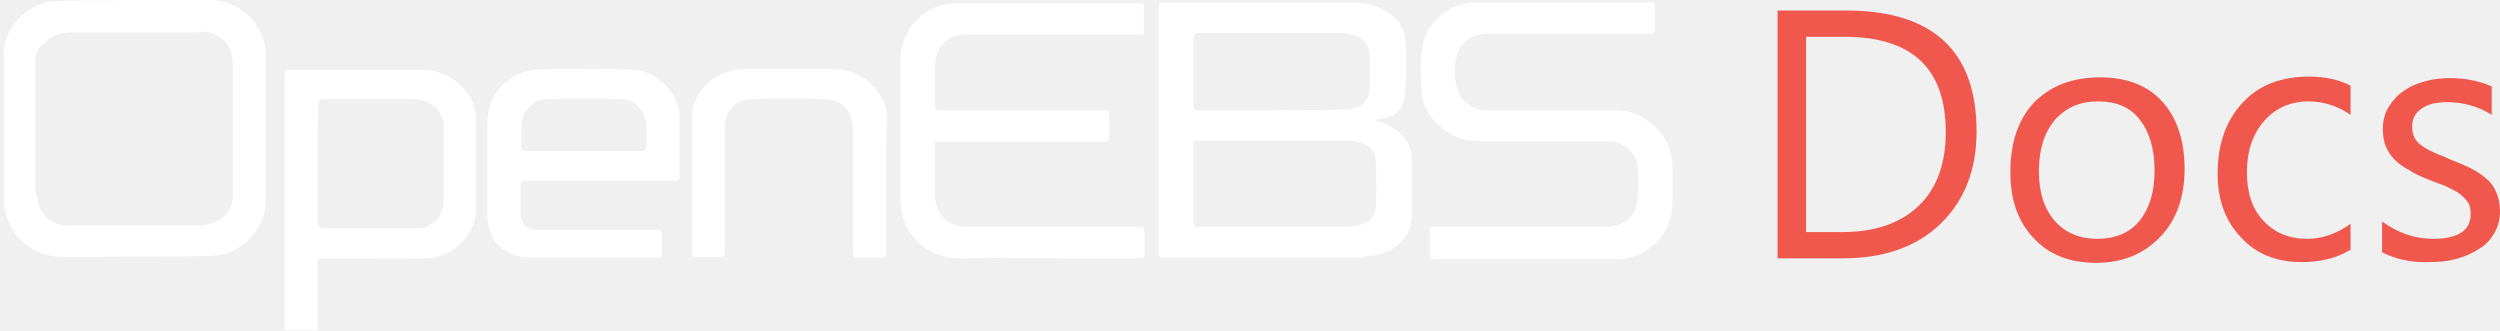
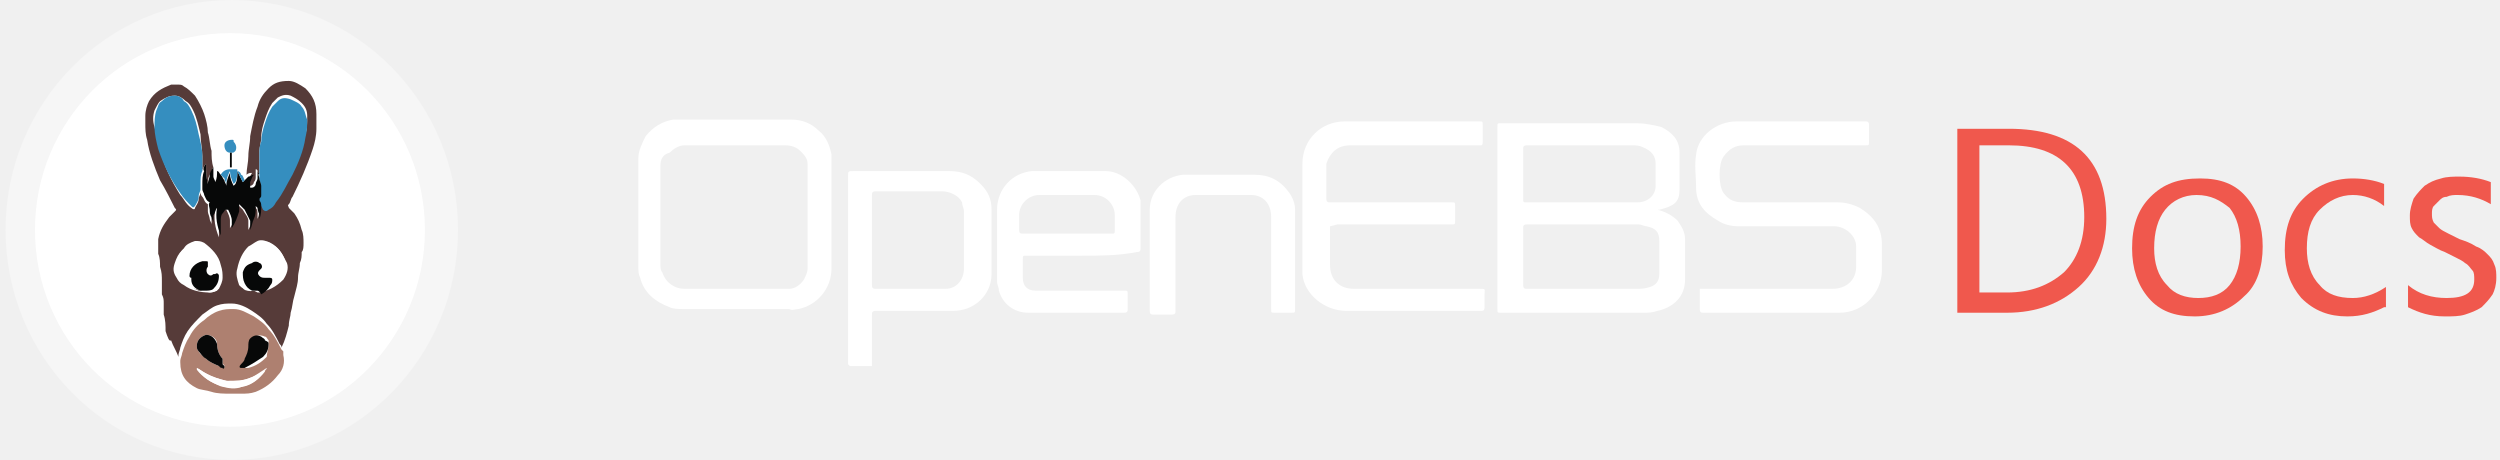
- <svg xmlns="http://www.w3.org/2000/svg" version="1.1" id="Layer_1" x="0px" y="0px" viewBox="0 0 332.9 44" style="enable-background:new 0 0 332.9 44;" xml:space="preserve">
+ <svg xmlns="http://www.w3.org/2000/svg" version="1.1" id="Layer_1" x="0px" y="0px" viewBox="0 0 135.9 25" style="enable-background:new 0 0 135.9 25;" xml:space="preserve">
  <style type="text/css">
	.st0{fill:#FFFFFF;}
- 	.st1{fill:#F1584D;}
+ 	.st1{fill:#F0584D;}
+ 	.st2{opacity:0.37;fill:#FFFFFF;}
+ 	.st3{fill:#563B39;}
+ 	.st4{fill:#AE8070;}
+ 	.st5{fill:#358EBF;}
+ 	.st6{fill:#070808;}
+ 	.st7{fill:#4B3938;}
</style>
  <g>
    <g>
      <g>
-         <path class="st0" d="M183,16c1.4,0.3,2.7,1,3.7,2c0.8,0.9,1.3,2,1.3,3.2c0,2.4,0,4.8,0,7.2c0,3-1.8,5-5,5.6     c-0.9,0.2-1.8,0.3-2.7,0.3c-8.4,0-16.9,0-25.3,0c-0.6,0-0.7-0.1-0.7-0.7c0-10.9,0-21.7,0-32.6c0-0.6,0.2-0.7,0.7-0.7     c8.2,0,16.3,0,24.5,0c1.5,0,2.9,0.2,4.3,0.8c2.1,0.9,3.3,2.5,3.4,4.7c0.1,2.2,0.1,4.4-0.1,6.6c-0.2,2.1-1,3.1-3.6,3.5     C183.3,15.9,183.2,16,183,16z M169.6,30.2c3.1,0,6.2,0,9.4,0c0.9,0,1.7-0.1,2.5-0.4c1-0.3,1.6-1.1,1.7-2.2c0.1-2,0.1-4,0-6     c0-1.5-0.8-2.3-2.3-2.7c-0.5-0.1-1-0.2-1.5-0.2c-6.7,0-13.3,0-19.9,0c-0.5,0-0.6,0.2-0.6,0.7c0,3.4,0,6.7,0,10.1     c0,0.6,0.2,0.7,0.8,0.7C163,30.2,166.3,30.2,169.6,30.2L169.6,30.2z M169.3,14.7L169.3,14.7c3.3-0.1,6.5,0,9.8-0.1     c2.1,0,3.3-1.2,3.3-3c0-1.3,0-2.7,0-4c0-1.5-0.7-2.4-2.1-2.9c-0.6-0.2-1.3-0.3-1.9-0.3c-6.3,0-12.5,0-18.8,0     c-0.6,0-0.7,0.2-0.7,0.7c0,2.9,0,5.9,0,8.8c0,0.8,0,0.8,0.8,0.8L169.3,14.7z" />
-         <path class="st0" d="M124.5,18.9v0.7c0,2.1,0,4.2,0,6.3c0,2.6,1.7,4.3,4.3,4.3c7.5,0,15,0,22.5,0c1.2,0,1-0.1,1.1,1.1     c0,0.8,0,1.6,0,2.4c0,0.5-0.2,0.7-0.7,0.7c-2.5,0-4.9,0-7.4,0c-5.5,0-11-0.1-16.5,0c-3.9,0.1-7.4-2.9-7.8-6.6     c0-0.4-0.1-0.7-0.1-1.1c0-6.2,0-12.4,0-18.6c0-4.4,3.3-7.7,7.7-7.7c8,0,16,0,24,0c0.6,0,0.8,0.1,0.7,0.7c0,1,0,2,0,3     c0,0.4-0.1,0.5-0.5,0.5c-0.2,0-0.4,0-0.5,0c-7.6,0-15.1,0-22.6,0c-2.2,0-3.7,1.2-4.1,3.2c-0.1,0.4-0.1,0.7-0.1,1.1     c0,1.7,0,3.4,0,5.1c0,0.6,0.2,0.7,0.7,0.7c7.2,0,14.5,0,21.7,0c0.8,0,0.8,0,0.8,0.8c0,0.9,0,1.8,0,2.7c0,0.5-0.1,0.7-0.7,0.7     c-6.8,0-13.6,0-20.4,0L124.5,18.9z" />
-         <path class="st0" d="M190.4,30.2h0.8c7.5,0,15.1,0,22.6,0c2.6,0,4.2-1.5,4.3-4.1c0.1-1.2,0-2.4,0-3.6c-0.1-2.1-1.9-3.7-3.9-3.7     c-5.7,0-11.4,0-17.2,0c-1.3,0-2.6-0.2-3.7-0.9c-2.3-1.3-3.8-3.1-4-5.8c-0.1-1.9-0.2-3.9,0.1-5.8c0.5-3.4,3.7-6,7.2-6     c7.7,0,15.5,0,23.2,0c0.4,0,0.6,0.1,0.6,0.6c0,1,0,1.9,0,2.9c0,0.5-0.2,0.7-0.7,0.7c-7.2,0-14.5,0-21.7,0c-1.5,0-2.7,0.6-3.6,1.9     c-0.9,1.4-0.9,5.1,0.1,6.5c0.9,1.2,2.1,1.8,3.5,1.8c5.6,0,11.3,0,16.9,0c1.4,0,2.7,0.2,3.9,1c2.5,1.5,3.9,3.7,3.9,6.6     c0,1.6,0,3.1,0,4.7c0,4.1-3.3,7.5-7.4,7.5c-8.1,0-16.2,0-24.3,0c-0.4,0-0.6-0.1-0.6-0.6C190.4,32.6,190.4,31.4,190.4,30.2z" />
-         <path class="st0" d="M42.3,44c-1.4,0-2.7,0-4.1,0c-0.1,0-0.3-0.2-0.3-0.3c-0.1-0.2,0-0.4,0-0.5c0-11,0-22,0-33     c0-0.9,0-0.9,0.9-0.9c5.7,0,11.5,0,17.2,0c2.2,0,4,0.7,5.6,2.3c1.2,1.2,1.8,2.7,1.8,4.5c0,3.9,0,7.7,0,11.6c0,3.6-3,6.6-6.8,6.7     c-3.6,0.1-7.1,0-10.7,0c-1,0-2,0-3,0c-0.5,0-0.7,0.2-0.6,0.7c0,2.7,0,5.5,0,8.2L42.3,44z M42.3,21.7c0,2.7,0,5.3,0,8     c0,0.4,0,0.7,0.6,0.7c4.2,0,8.4,0,12.7,0c1.9,0,3.4-1.6,3.5-3.5c0-3.4,0-6.9,0-10.3c0-0.5-0.2-1.1-0.5-1.5     c-0.8-1.4-2.2-1.9-3.7-1.9c-3.9,0-7.8,0-11.8,0c-0.5,0-0.7,0.2-0.7,0.7C42.3,16.5,42.3,19.1,42.3,21.7L42.3,21.7z" />
-         <path class="st0" d="M80,24.1c-3.3,0-6.6,0-9.9,0c-0.6,0-0.8,0.2-0.8,0.8c0,1.1,0,2.3,0,3.4c0,1.5,0.8,2.3,2.3,2.3     c2.5,0,5.1,0,7.6,0c2.8,0,5.5,0,8.3,0c0.5,0,0.7,0.1,0.6,0.6c0,0.9,0,1.8,0,2.6c0,0.4-0.1,0.5-0.5,0.5c-5.7,0-11.5,0-17.2,0     c-2.5,0-4.8-1.7-5.3-3.9c-0.1-0.5-0.2-1-0.2-1.5c0-4.2,0-8.4,0-12.7c0-3.6,2.7-6.5,6.3-6.9c1-0.1,2.1-0.1,3.2-0.1     c3.3,0,6.5-0.1,9.8,0.1c3,0.1,5.6,2.5,6.2,5.3c0.1,0.4,0.1,0.9,0.1,1.4c0,2.4,0,4.9,0,7.3c0,0.6-0.2,0.8-0.8,0.8     C86.5,24.1,83.2,24.1,80,24.1z M77.7,20.1c2.6,0,5.1,0,7.7,0c0.5,0,0.7-0.1,0.7-0.7c0-0.8,0-1.7,0-2.5c0-2-1.5-3.7-3.5-3.7     c-3.2-0.1-6.5-0.1-9.7,0c-2,0-3.5,1.7-3.5,3.7c0,0.9,0,1.7,0,2.6c0,0.5,0.2,0.6,0.7,0.6C72.6,20.1,75.2,20.1,77.7,20.1z" />
-         <path class="st0" d="M118,24.5c0,3,0,6.1,0,9.1c0,0.5-0.1,0.7-0.7,0.7c-1,0-2,0-3,0c-0.5,0-0.7-0.2-0.7-0.7c0-5.4,0-10.9,0-16.3     c0-2.4-1.3-4-3.7-4.1c-3.3-0.1-6.6-0.1-9.9,0c-2.2,0.1-3.5,1.6-3.5,3.9c0,4.6,0,9.2,0,13.7c0,0.9,0,1.9,0,2.8     c0,0.4-0.1,0.6-0.6,0.6c-1.1,0-2.2,0-3.3,0c-0.4,0-0.5-0.1-0.5-0.5c0-6,0-12,0-18c0-3.1,2.6-5.9,5.9-6.4c0.5-0.1,0.9-0.1,1.4-0.1     c3.8,0,7.6,0,11.5,0c2.6,0,4.7,1.1,6.2,3.3c0.6,0.9,1,1.9,1,3C118,18.5,118,21.5,118,24.5L118,24.5z" />
-         <path class="st0" d="M35.4,17.2c0,3.1,0,6.2,0,9.4c0,3.5-2.5,6.6-6,7.3c-0.5,0.1-1.1,0.2-1.6,0.2c-0.4,0-0.7,0-1.1,0     c-4.6,0.1-9.3,0-13.9,0.1c-1.3,0-2.7,0-4,0c-0.9,0-1.8,0-2.7-0.3c-2.7-0.8-4.5-2.6-5.3-5.4c-0.2-0.6-0.3-1.3-0.3-1.9     c0-0.7,0-1.5,0-2.2c0-4.9,0-9.9,0-14.8c0-0.8,0-1.6,0-2.4C0.5,5.7,1,4.4,1.9,3.2c1.2-1.6,2.9-2.7,4.9-3C7.5,0.1,8.3,0.1,9,0.1     c2.5-0.1,5,0,7.6-0.1s5.1,0,7.6,0c1.3,0,2.5,0,3.8,0c1.8,0,3.6,0.7,5,2c1.2,1.1,2,2.6,2.3,4.2c0.1,0.5,0.1,1,0.1,1.5     C35.4,10.9,35.4,14,35.4,17.2L35.4,17.2z M18,30L18,30c2.6,0,5.3,0,7.9,0c0.5,0,1.1,0,1.6-0.1c1.1-0.1,2-0.7,2.7-1.5     c0.5-0.6,0.7-1.2,0.8-2c0-0.4,0-0.8,0-1.2c0-0.9,0-1.8,0-2.7c0-0.7,0-1.3,0-2l0-2.3l0-2.1l0-2.2c0-0.7,0-1.4,0-2.1c0-1,0-2,0-3     c0-0.4,0-0.8-0.1-1.2c-0.1-0.9-0.5-1.7-1.2-2.3c-0.8-0.7-1.7-1.1-2.8-1.1c-0.1,0-0.3,0.1-0.4,0.1c-0.2,0-0.5,0-0.7,0     c-1,0-2,0-3,0c-4.3,0-8.6,0-12.9,0c-0.5,0-0.9,0-1.4,0.1c-1,0.1-1.8,0.5-2.5,1.3C5.1,6.2,4.7,7,4.7,8c0,0.8,0,1.6,0,2.4l0,2.2     l0,2.3l0,2.1l0,2.3l0,2.1c0,0.8,0,1.5,0,2.3c0,0.6,0,1.2,0,1.9C5,26,5,26.5,5.1,27c0.5,2.1,2.2,3,4,3.1c0.1,0,0.1-0.1,0.2-0.1     c0.4,0,0.8,0,1.3,0L18,30z" />
+         <g>
+           <path class="st0" d="M90.1,11.4c0.4,0.1,0.8,0.3,1.1,0.6c0.2,0.3,0.4,0.6,0.4,1c0,0.7,0,1.5,0,2.2c0,0.9-0.6,1.5-1.5,1.7      c-0.3,0.1-0.5,0.1-0.8,0.1c-2.6,0-5.1,0-7.7,0c-0.2,0-0.2,0-0.2-0.2c0-3.3,0-6.6,0-9.9c0-0.2,0-0.2,0.2-0.2c2.5,0,5,0,7.4,0      c0.4,0,0.9,0.1,1.3,0.2c0.6,0.3,1,0.7,1,1.4c0,0.7,0,1.3,0,2c0,0.7-0.3,0.9-1.1,1.1C90.2,11.4,90.2,11.4,90.1,11.4z M86.1,15.7      c0.9,0,1.9,0,2.8,0c0.3,0,0.5,0,0.8-0.1c0.3-0.1,0.5-0.3,0.5-0.7c0-0.6,0-1.2,0-1.8c0-0.5-0.2-0.7-0.7-0.8      c-0.1,0-0.3-0.1-0.4-0.1c-2,0-4,0-6.1,0c-0.2,0-0.2,0.1-0.2,0.2c0,1,0,2,0,3.1c0,0.2,0.1,0.2,0.2,0.2C84,15.7,85,15.7,86.1,15.7      L86.1,15.7z M86,11L86,11c1,0,2,0,3,0c0.6,0,1-0.4,1-0.9c0-0.4,0-0.8,0-1.2c0-0.4-0.2-0.7-0.7-0.9c-0.2-0.1-0.4-0.1-0.6-0.1      c-1.9,0-3.8,0-5.7,0c-0.2,0-0.2,0.1-0.2,0.2c0,0.9,0,1.8,0,2.7c0,0.2,0,0.2,0.2,0.2L86,11z" />
+           <path class="st0" d="M72.3,12.3v0.2c0,0.6,0,1.3,0,1.9c0,0.8,0.5,1.3,1.3,1.3c2.3,0,4.6,0,6.8,0c0.4,0,0.3,0,0.3,0.3      c0,0.2,0,0.5,0,0.7c0,0.2-0.1,0.2-0.2,0.2c-0.8,0-1.5,0-2.3,0c-1.7,0-3.3,0-5,0c-1.2,0-2.3-0.9-2.4-2c0-0.1,0-0.2,0-0.3      c0-1.9,0-3.8,0-5.7c0-1.3,1-2.3,2.3-2.3c2.4,0,4.9,0,7.3,0c0.2,0,0.2,0,0.2,0.2c0,0.3,0,0.6,0,0.9c0,0.1,0,0.2-0.1,0.2      c-0.1,0-0.1,0-0.2,0c-2.3,0-4.6,0-6.9,0c-0.7,0-1.1,0.4-1.3,1c0,0.1,0,0.2,0,0.3c0,0.5,0,1,0,1.6c0,0.2,0.1,0.2,0.2,0.2      c2.2,0,4.4,0,6.6,0c0.2,0,0.2,0,0.2,0.2c0,0.3,0,0.6,0,0.8c0,0.2,0,0.2-0.2,0.2c-2.1,0-4.1,0-6.2,0L72.3,12.3z" />
+           <path class="st0" d="M92.4,15.7h0.3c2.3,0,4.6,0,6.9,0c0.8,0,1.3-0.5,1.3-1.2c0-0.4,0-0.7,0-1.1c0-0.6-0.6-1.1-1.2-1.1      c-1.7,0-3.5,0-5.2,0c-0.4,0-0.8-0.1-1.1-0.3c-0.7-0.4-1.2-0.9-1.2-1.8c0-0.6-0.1-1.2,0-1.8c0.1-1,1.1-1.8,2.2-1.8      c2.3,0,4.7,0,7,0c0.1,0,0.2,0,0.2,0.2c0,0.3,0,0.6,0,0.9c0,0.2,0,0.2-0.2,0.2c-2.2,0-4.4,0-6.6,0c-0.5,0-0.8,0.2-1.1,0.6      c-0.3,0.4-0.3,1.6,0,2c0.3,0.4,0.6,0.5,1.1,0.5c1.7,0,3.4,0,5.1,0c0.4,0,0.8,0.1,1.2,0.3c0.8,0.5,1.2,1.1,1.2,2c0,0.5,0,1,0,1.4      c0,1.2-1,2.3-2.3,2.3c-2.5,0-4.9,0-7.4,0c-0.1,0-0.2,0-0.2-0.2C92.4,16.5,92.4,16.1,92.4,15.7z" />
+           <path class="st0" d="M47.4,19.9c-0.4,0-0.8,0-1.2,0c0,0-0.1-0.1-0.1-0.1c0,0,0-0.1,0-0.2c0-3.3,0-6.7,0-10c0-0.3,0-0.3,0.3-0.3      c1.7,0,3.5,0,5.2,0c0.7,0,1.2,0.2,1.7,0.7c0.4,0.4,0.6,0.8,0.6,1.4c0,1.2,0,2.3,0,3.5c0,1.1-0.9,2-2.1,2c-1.1,0-2.2,0-3.3,0      c-0.3,0-0.6,0-0.9,0c-0.2,0-0.2,0.1-0.2,0.2c0,0.8,0,1.7,0,2.5L47.4,19.9z M47.4,13.1c0,0.8,0,1.6,0,2.4c0,0.1,0,0.2,0.2,0.2      c1.3,0,2.6,0,3.8,0c0.6,0,1-0.5,1-1.1c0-1,0-2.1,0-3.1c0-0.2-0.1-0.3-0.1-0.5c-0.2-0.4-0.7-0.6-1.1-0.6c-1.2,0-2.4,0-3.6,0      c-0.2,0-0.2,0.1-0.2,0.2C47.4,11.6,47.4,12.4,47.4,13.1L47.4,13.1z" />
+           <path class="st0" d="M58.8,13.9c-1,0-2,0-3,0c-0.2,0-0.2,0-0.2,0.2c0,0.3,0,0.7,0,1c0,0.4,0.2,0.7,0.7,0.7c0.8,0,1.5,0,2.3,0      c0.8,0,1.7,0,2.5,0c0.2,0,0.2,0,0.2,0.2c0,0.3,0,0.5,0,0.8c0,0.1,0,0.2-0.2,0.2c-1.7,0-3.5,0-5.2,0c-0.8,0-1.4-0.5-1.6-1.2      c0-0.2-0.1-0.3-0.1-0.5c0-1.3,0-2.6,0-3.9c0-1.1,0.8-2,1.9-2.1c0.3,0,0.6,0,1,0c1,0,2,0,3,0c0.9,0,1.7,0.8,1.9,1.6      c0,0.1,0,0.3,0,0.4c0,0.7,0,1.5,0,2.2c0,0.2-0.1,0.2-0.2,0.2C60.8,13.9,59.8,13.9,58.8,13.9z M58.1,12.7c0.8,0,1.6,0,2.3,0      c0.2,0,0.2,0,0.2-0.2c0-0.3,0-0.5,0-0.8c0-0.6-0.5-1.1-1.1-1.1c-1,0-2,0-3,0c-0.6,0-1.1,0.5-1.1,1.1c0,0.3,0,0.5,0,0.8      c0,0.2,0.1,0.2,0.2,0.2C56.6,12.7,57.3,12.7,58.1,12.7z" />
+           <path class="st0" d="M70.4,14c0,0.9,0,1.9,0,2.8c0,0.2,0,0.2-0.2,0.2c-0.3,0-0.6,0-0.9,0c-0.2,0-0.2,0-0.2-0.2c0-1.7,0-3.3,0-5      c0-0.7-0.4-1.2-1.1-1.2c-1,0-2,0-3,0c-0.7,0-1.1,0.5-1.1,1.2c0,1.4,0,2.8,0,4.2c0,0.3,0,0.6,0,0.9c0,0.1,0,0.2-0.2,0.2      c-0.3,0-0.7,0-1,0c-0.1,0-0.2,0-0.2-0.2c0-1.8,0-3.6,0-5.5c0-1,0.8-1.8,1.8-1.9c0.1,0,0.3,0,0.4,0c1.2,0,2.3,0,3.5,0      c0.8,0,1.4,0.3,1.9,1c0.2,0.3,0.3,0.6,0.3,0.9C70.4,12.2,70.4,13.1,70.4,14L70.4,14z" />
+           <path class="st0" d="M45.2,11.8c0,0.9,0,1.9,0,2.8c0,1.1-0.8,2-1.8,2.2c-0.2,0-0.3,0.1-0.5,0c-0.1,0-0.2,0-0.3,0      c-1.4,0-2.8,0-4.2,0c-0.4,0-0.8,0-1.2,0c-0.3,0-0.6,0-0.8-0.1c-0.8-0.3-1.4-0.8-1.6-1.6c-0.1-0.2-0.1-0.4-0.1-0.6      c0-0.2,0-0.5,0-0.7c0-1.5,0-3,0-4.5c0-0.2,0-0.5,0-0.7c0-0.4,0.2-0.8,0.4-1.2c0.4-0.5,0.9-0.8,1.5-0.9c0.2,0,0.5,0,0.7,0      c0.8,0,1.5,0,2.3,0c0.8,0,1.5,0,2.3,0c0.4,0,0.8,0,1.1,0c0.6,0,1.1,0.2,1.5,0.6c0.4,0.3,0.6,0.8,0.7,1.3c0,0.2,0,0.3,0,0.5      C45.2,9.9,45.2,10.8,45.2,11.8L45.2,11.8z M40,15.7L40,15.7c0.8,0,1.6,0,2.4,0c0.2,0,0.3,0,0.5,0c0.3,0,0.6-0.2,0.8-0.5      c0.1-0.2,0.2-0.4,0.2-0.6c0-0.1,0-0.2,0-0.4c0-0.3,0-0.6,0-0.8c0-0.2,0-0.4,0-0.6l0-0.7l0-0.6l0-0.7c0-0.2,0-0.4,0-0.6      c0-0.3,0-0.6,0-0.9c0-0.1,0-0.2,0-0.4c0-0.3-0.2-0.5-0.4-0.7c-0.2-0.2-0.5-0.3-0.8-0.3c0,0-0.1,0-0.1,0c-0.1,0-0.2,0-0.2,0      c-0.3,0-0.6,0-0.9,0c-1.3,0-2.6,0-3.9,0c-0.1,0-0.3,0-0.4,0c-0.3,0-0.6,0.2-0.8,0.4C36,8.4,35.9,8.7,35.9,9c0,0.2,0,0.5,0,0.7      l0,0.7l0,0.7l0,0.7l0,0.7l0,0.6c0,0.2,0,0.5,0,0.7c0,0.2,0,0.4,0,0.6c0,0.1,0,0.3,0.1,0.4c0.2,0.6,0.7,0.9,1.2,0.9      c0,0,0,0,0.1,0c0.1,0,0.3,0,0.4,0L40,15.7z" />
+         </g>
+       </g>
+       <g>
+         <path class="st1" d="M106.4,17V7h2.8c3.5,0,5.3,1.6,5.3,4.9c0,1.5-0.5,2.8-1.5,3.7c-1,0.9-2.3,1.4-3.9,1.4H106.4z M107.6,8v7.9     h1.5c1.3,0,2.3-0.4,3.1-1.1c0.7-0.7,1.1-1.7,1.1-3c0-2.6-1.4-3.9-4.1-3.9H107.6z" />
+         <path class="st1" d="M119.3,17.2c-1.1,0-1.9-0.3-2.5-1c-0.6-0.7-0.9-1.6-0.9-2.7c0-1.2,0.3-2.1,1-2.8c0.7-0.7,1.5-1,2.7-1     c1.1,0,1.9,0.3,2.5,1c0.6,0.7,0.9,1.6,0.9,2.7c0,1.1-0.3,2.1-1,2.7C121.3,16.8,120.4,17.2,119.3,17.2z M119.4,10.6     c-0.7,0-1.3,0.3-1.7,0.8s-0.6,1.2-0.6,2.1c0,0.8,0.2,1.5,0.7,2c0.4,0.5,1,0.7,1.7,0.7c0.7,0,1.3-0.2,1.7-0.7     c0.4-0.5,0.6-1.2,0.6-2.1c0-0.9-0.2-1.6-0.6-2.1C120.7,10.9,120.2,10.6,119.4,10.6z" />
+         <path class="st1" d="M129.6,16.7c-0.6,0.3-1.2,0.5-2,0.5c-1,0-1.8-0.3-2.5-1c-0.6-0.7-0.9-1.5-0.9-2.6c0-1.2,0.3-2.1,1-2.8     c0.7-0.7,1.6-1.1,2.7-1.1c0.6,0,1.2,0.1,1.7,0.3v1.2c-0.5-0.4-1.1-0.6-1.7-0.6c-0.7,0-1.3,0.3-1.8,0.8c-0.5,0.5-0.7,1.2-0.7,2.1     c0,0.8,0.2,1.5,0.7,2c0.4,0.5,1,0.7,1.8,0.7c0.6,0,1.2-0.2,1.8-0.6V16.7z" />
+         <path class="st1" d="M130.9,16.7v-1.2c0.6,0.5,1.3,0.7,2.1,0.7c1,0,1.5-0.3,1.5-1c0-0.2,0-0.4-0.1-0.5c-0.1-0.1-0.2-0.3-0.4-0.4     c-0.1-0.1-0.3-0.2-0.5-0.3c-0.2-0.1-0.4-0.2-0.6-0.3c-0.3-0.1-0.6-0.3-0.8-0.4c-0.2-0.1-0.4-0.3-0.6-0.4     c-0.2-0.2-0.3-0.3-0.4-0.5c-0.1-0.2-0.1-0.4-0.1-0.7c0-0.3,0.1-0.6,0.2-0.9c0.2-0.3,0.4-0.5,0.6-0.7c0.3-0.2,0.5-0.3,0.9-0.4     c0.3-0.1,0.7-0.1,1-0.1c0.6,0,1.2,0.1,1.7,0.3v1.2c-0.5-0.3-1.1-0.5-1.8-0.5c-0.2,0-0.4,0-0.6,0.1c-0.2,0-0.3,0.1-0.4,0.2     c-0.1,0.1-0.2,0.2-0.3,0.3c-0.1,0.1-0.1,0.3-0.1,0.4c0,0.2,0,0.3,0.1,0.5c0.1,0.1,0.2,0.2,0.3,0.3c0.1,0.1,0.3,0.2,0.5,0.3     c0.2,0.1,0.4,0.2,0.6,0.3c0.3,0.1,0.6,0.2,0.9,0.4c0.3,0.1,0.5,0.3,0.6,0.4c0.2,0.2,0.3,0.3,0.4,0.6c0.1,0.2,0.1,0.5,0.1,0.7     c0,0.4-0.1,0.7-0.2,0.9c-0.2,0.3-0.4,0.5-0.6,0.7c-0.3,0.2-0.6,0.3-0.9,0.4c-0.3,0.1-0.7,0.1-1.1,0.1     C132.1,17.2,131.5,17,130.9,16.7z" />
      </g>
    </g>
    <g>
-       <path class="st1" d="M236.7,34.4v-33h9.1c11.6,0,17.4,5.4,17.4,16.1c0,5.1-1.6,9.2-4.8,12.3c-3.2,3.1-7.6,4.6-13,4.6H236.7z     M240.5,4.9v26h4.9c4.3,0,7.7-1.2,10.1-3.5c2.4-2.3,3.6-5.6,3.6-9.8c0-8.5-4.5-12.7-13.5-12.7H240.5z" />
-       <path class="st1" d="M279.1,35c-3.5,0-6.3-1.1-8.3-3.3c-2.1-2.2-3.1-5.1-3.1-8.8c0-4,1.1-7.1,3.2-9.3c2.2-2.2,5.1-3.3,8.8-3.3    c3.5,0,6.3,1.1,8.2,3.2c2,2.2,3,5.2,3,9c0,3.8-1.1,6.8-3.2,9C285.5,33.8,282.7,35,279.1,35z M279.4,13.5c-2.4,0-4.3,0.8-5.8,2.5    c-1.4,1.7-2.1,3.9-2.1,6.8c0,2.8,0.7,5,2.1,6.6c1.4,1.6,3.3,2.4,5.7,2.4c2.4,0,4.3-0.8,5.6-2.4c1.3-1.6,2-3.8,2-6.7    c0-2.9-0.7-5.2-2-6.8C283.7,14.3,281.8,13.5,279.4,13.5z" />
-       <path class="st1" d="M312.9,33.3c-1.8,1.1-4,1.6-6.4,1.6c-3.4,0-6.1-1.1-8.1-3.3c-2.1-2.2-3.1-5-3.1-8.5c0-3.9,1.1-7,3.3-9.4    c2.2-2.4,5.2-3.5,8.9-3.5c2.1,0,3.9,0.4,5.5,1.2v3.9c-1.7-1.2-3.6-1.8-5.6-1.8c-2.4,0-4.4,0.9-5.9,2.6c-1.5,1.7-2.3,4-2.3,6.8    c0,2.8,0.7,4.9,2.2,6.5c1.5,1.6,3.4,2.4,5.8,2.4c2.1,0,4-0.7,5.8-2V33.3z" />
-       <path class="st1" d="M317.2,33.6v-4.1c2.1,1.5,4.3,2.3,6.8,2.3c3.3,0,5-1.1,5-3.3c0-0.6-0.1-1.2-0.4-1.6c-0.3-0.4-0.7-0.8-1.2-1.2    c-0.5-0.3-1.1-0.6-1.7-0.9c-0.7-0.3-1.4-0.5-2.1-0.8c-1-0.4-2-0.8-2.7-1.3c-0.8-0.4-1.5-0.9-2-1.4c-0.5-0.5-0.9-1.1-1.2-1.8    c-0.3-0.7-0.4-1.5-0.4-2.4c0-1.1,0.3-2.1,0.8-2.9c0.5-0.8,1.2-1.6,2-2.1c0.8-0.6,1.8-1,2.9-1.3s2.2-0.4,3.3-0.4    c2,0,3.9,0.4,5.5,1.1v3.8c-1.7-1.1-3.7-1.7-6-1.7c-0.7,0-1.3,0.1-1.9,0.2c-0.6,0.2-1.1,0.4-1.5,0.7c-0.4,0.3-0.7,0.6-0.9,1    c-0.2,0.4-0.3,0.9-0.3,1.3c0,0.6,0.1,1.1,0.3,1.5s0.5,0.8,1,1.1c0.4,0.3,0.9,0.6,1.6,0.9c0.6,0.3,1.3,0.5,2.1,0.9    c1,0.4,2,0.8,2.8,1.2c0.8,0.4,1.5,0.9,2.1,1.4c0.6,0.5,1,1.1,1.3,1.8c0.3,0.7,0.5,1.5,0.5,2.5c0,1.2-0.3,2.2-0.8,3    c-0.5,0.9-1.2,1.6-2.1,2.1c-0.9,0.6-1.9,1-3,1.3c-1.1,0.3-2.3,0.4-3.5,0.4C321.1,35,319,34.5,317.2,33.6z" />
+       <ellipse class="st0" cx="12.5" cy="12.5" rx="10.6" ry="10.7" />
+       <ellipse class="st2" cx="12.6" cy="12.5" rx="12.3" ry="12.5" />
+       <g>
+         <path class="st3" d="M9.5,4.6h0.2c0,0,0,0,0,0c0.1,0,0.2,0,0.3,0.1c0.2,0.1,0.4,0.3,0.6,0.5c0.2,0.3,0.4,0.7,0.5,1     c0.1,0.3,0.2,0.7,0.2,1c0.1,0.3,0.1,0.7,0.2,1c0,0.3,0,0.6,0.1,0.9c-0.1,0.1-0.1,0.3-0.2,0.4c-0.1,0.2-0.1,0.3-0.1,0.5     c-0.1-0.3-0.1-0.7-0.1-1.1C11.1,9,11,9.2,11,9.3c0,0,0-0.1,0-0.1c0-0.2,0-0.5,0-0.7c0-0.4-0.1-0.8-0.1-1.2     c-0.1-0.4-0.2-0.9-0.4-1.3c-0.1-0.2-0.2-0.4-0.4-0.5C9.9,5.3,9.7,5.2,9.5,5.2C9.2,5.2,9,5.3,8.7,5.5C8.6,5.6,8.5,5.8,8.4,6     C8.3,6.3,8.3,6.6,8.4,6.9c0.1,0.4,0.1,0.8,0.3,1.2C8.9,9,9.3,9.8,9.8,10.6c0.2,0.2,0.3,0.5,0.6,0.7c0.1,0.1,0.2,0.1,0.2,0     c0.1-0.2,0.2-0.3,0.2-0.5c0-0.1,0.1-0.2,0.1-0.4c0,0.1,0,0.2,0.1,0.3c0.1,0.1,0.1,0.3,0.3,0.4c0,0,0,0,0,0c0,0.1,0,0.3,0,0.4     c0,0.1,0.1,0.3,0.1,0.4c0,0.1,0.1,0.2,0.1,0.3c0-0.1,0-0.3,0-0.4c0-0.1,0.1-0.3,0.2-0.4c-0.1,0.5,0,1,0.2,1.5c0,0,0,0,0,0     c0-0.3,0-0.5,0-0.8c0-0.2,0-0.3,0.1-0.5c0-0.1,0.1-0.2,0.2-0.2c0,0,0,0,0.1,0c0.1,0.2,0.2,0.4,0.2,0.6c0,0.1,0,0.3,0,0.4     c0,0,0,0,0,0c0,0,0,0,0,0c0.2-0.3,0.3-0.5,0.4-0.9c0-0.1,0-0.2,0-0.2c0-0.1,0-0.2,0-0.2l0,0c0.1,0.1,0.2,0.2,0.3,0.3     c0.1,0.2,0.3,0.4,0.3,0.6c0,0.1,0,0.2,0,0.3c0,0.1,0,0.1,0,0.2c0,0,0,0,0,0l0,0l0,0c0,0,0,0,0,0c0.1-0.2,0.2-0.4,0.2-0.6     c0.1-0.2,0.1-0.4,0.1-0.6c0,0,0,0,0-0.1c0,0,0.1,0,0.1,0.1c0.1,0.1,0.1,0.2,0.1,0.4c0,0.1,0,0.2,0,0.3c0,0,0-0.1,0-0.1     c0.1-0.2,0.1-0.5,0.1-0.7c0-0.1,0-0.2-0.1-0.3c0,0,0,0,0-0.1c0-0.1,0.1-0.1,0.1-0.2c0,0,0,0,0,0c0.1,0.2,0.1,0.4,0.2,0.6     c0.1,0.1,0.1,0.2,0.3,0c0.1-0.1,0.3-0.3,0.4-0.4c0.4-0.5,0.6-1,0.9-1.5c0.3-0.6,0.5-1.3,0.7-2c0.1-0.3,0.1-0.6,0.1-1     c0-0.3-0.1-0.5-0.3-0.7c-0.2-0.2-0.4-0.3-0.6-0.4c-0.3-0.1-0.5,0-0.7,0.1c-0.1,0.1-0.2,0.2-0.3,0.3c-0.2,0.3-0.3,0.6-0.4,0.9     c-0.1,0.3-0.2,0.6-0.2,1c0,0.2-0.1,0.5-0.1,0.7c0,0.1,0,0.2,0,0.3c0,0.2,0,0.4,0,0.6c0,0.1,0,0.3,0,0.4c0-0.1-0.1-0.1-0.1-0.2     c0,0,0-0.1-0.1-0.1c0,0.1,0,0.2,0,0.4c0,0.1,0,0.2-0.1,0.3c0,0.1-0.1,0.2-0.2,0.2c0,0,0,0-0.1,0c0-0.1,0-0.2,0-0.3     c0-0.1,0.1-0.2,0.2-0.4c0,0,0,0,0,0c0,0,0,0,0,0c-0.1,0-0.2,0-0.3,0.1c0-0.3,0.1-0.7,0.1-1c0-0.4,0.1-0.7,0.1-1.1     c0.1-0.5,0.2-1.1,0.4-1.6c0.1-0.4,0.3-0.7,0.6-1c0.3-0.3,0.6-0.4,1.1-0.4c0.3,0,0.6,0.2,0.9,0.4c0.4,0.4,0.6,0.8,0.6,1.4     c0,0.1,0,0.3,0,0.4c0,0.1,0,0.3,0,0.4c0,0.4-0.1,0.8-0.2,1.1c-0.3,0.9-0.7,1.8-1.1,2.6c-0.1,0.1-0.1,0.3-0.2,0.4     c-0.1,0.1,0,0.1,0,0.2c0,0,0,0,0,0c0.1,0.1,0.2,0.2,0.3,0.3c0.2,0.3,0.3,0.5,0.4,0.9c0.1,0.2,0.1,0.5,0.1,0.7     c0,0.2,0,0.4-0.1,0.5c0,0.2,0,0.4-0.1,0.6c0,0.3-0.1,0.5-0.1,0.8c0,0.3-0.1,0.6-0.2,1c-0.1,0.3-0.1,0.6-0.2,0.9     c0,0.2-0.1,0.4-0.1,0.7c-0.1,0.4-0.2,0.8-0.4,1.2c0,0,0,0,0,0c0-0.1,0-0.1-0.1-0.2c-0.2-0.4-0.4-0.8-0.7-1.1     c-0.2-0.3-0.5-0.5-0.8-0.7c-0.3-0.2-0.7-0.4-1.1-0.4c-0.3,0-0.5,0-0.8,0.1c-0.3,0.1-0.5,0.3-0.8,0.5c-0.3,0.3-0.6,0.6-0.8,0.9     c-0.2,0.3-0.3,0.6-0.4,0.9c0,0.1-0.1,0.3-0.1,0.4c0,0,0,0.1,0,0.1c0,0,0,0,0,0c-0.1-0.3-0.3-0.6-0.4-0.9C9.2,18.6,9.1,18.3,9,18     C9,17.7,9,17.4,8.9,17.1c0-0.2,0-0.4,0-0.6c0-0.2,0-0.3-0.1-0.5c0-0.2,0-0.4,0-0.7c0-0.3,0-0.5-0.1-0.8c0-0.2,0-0.5-0.1-0.7     c0-0.3,0-0.5,0-0.8c0.1-0.5,0.3-0.8,0.6-1.2c0.1-0.1,0.2-0.2,0.3-0.3c0.1-0.1,0.1-0.1,0-0.2c0,0,0,0,0,0C9.3,10.9,9,10.3,8.7,9.8     C8.4,9.1,8.1,8.3,8,7.6C7.9,7.3,7.9,7,7.9,6.7c0,0,0,0,0,0V6.6c0,0,0,0,0,0c0-0.1,0-0.2,0-0.3C7.9,6,8,5.7,8.1,5.5     C8.4,5,8.8,4.8,9.3,4.6C9.3,4.6,9.4,4.6,9.5,4.6z M13.8,15.8c0,0,0.1,0,0.1,0c0,0,0.1,0,0.1,0c0.5-0.1,1-0.3,1.3-0.7     c0.2-0.3,0.3-0.5,0.2-0.9c-0.1-0.4-0.4-0.8-0.8-1c-0.2-0.1-0.5-0.2-0.7-0.1c-0.2,0.1-0.3,0.2-0.5,0.3c-0.3,0.3-0.5,0.7-0.6,1.2     c-0.1,0.3,0,0.6,0.1,0.9c0.1,0.1,0.2,0.2,0.3,0.2C13.6,15.9,13.7,15.8,13.8,15.8z M11.4,15.9C11.4,15.9,11.4,15.9,11.4,15.9     c0.2,0,0.4-0.1,0.5-0.2c0.1-0.2,0.2-0.4,0.2-0.6c0-0.2,0-0.4-0.1-0.7c-0.1-0.5-0.5-0.9-0.9-1.2c-0.2-0.1-0.3-0.1-0.5-0.1     c-0.3,0.1-0.5,0.2-0.6,0.4c-0.2,0.2-0.3,0.4-0.4,0.7c-0.1,0.3-0.1,0.6,0.1,0.8c0.1,0.1,0.3,0.3,0.4,0.4     C10.4,15.7,10.9,15.8,11.4,15.9L11.4,15.9z" />
+         <path class="st4" d="M15.4,19.1c0,0.1,0,0.1,0,0.2c0.1,0.4,0,0.8-0.3,1.1c-0.3,0.4-0.7,0.7-1.2,0.9c-0.3,0.1-0.5,0.1-0.8,0.1     c0,0,0,0,0,0h-0.6c0,0,0,0,0,0c-0.3,0-0.7,0-1-0.1c-0.3-0.1-0.6-0.1-0.8-0.2c-0.6-0.3-0.9-0.7-0.9-1.4c0,0,0,0,0-0.1     c0-0.1,0.1-0.3,0.1-0.4c0.1-0.3,0.2-0.6,0.4-0.9c0.2-0.4,0.5-0.7,0.8-0.9c0.2-0.2,0.5-0.4,0.8-0.5c0.3-0.1,0.5-0.1,0.8-0.1     c0.4,0,0.7,0.2,1.1,0.4c0.3,0.2,0.6,0.4,0.8,0.7c0.3,0.3,0.5,0.7,0.7,1.1C15.3,19,15.3,19,15.4,19.1     C15.3,19.1,15.3,19.1,15.4,19.1z M14.5,20C14.4,20,14.4,20,14.5,20c-0.3,0.2-0.6,0.4-0.8,0.5c-0.4,0.2-0.9,0.2-1.4,0.2     c-0.4-0.1-0.8-0.2-1.1-0.4c-0.2-0.1-0.3-0.2-0.5-0.3l0,0l0,0c0,0,0,0,0,0.1c0.3,0.4,0.8,0.7,1.3,0.9c0.4,0.1,0.8,0.2,1.2,0     c0.5-0.1,0.9-0.4,1.1-0.8C14.4,20.1,14.4,20.1,14.5,20C14.5,20,14.5,20,14.5,20C14.5,20,14.5,20,14.5,20L14.5,20z M14.6,18.7     c0-0.1,0-0.1,0-0.2c-0.1-0.1-0.1-0.2-0.2-0.2c-0.2-0.1-0.5-0.1-0.6,0.1c-0.1,0.1-0.1,0.2-0.1,0.4c0,0.3-0.1,0.5-0.2,0.7     c-0.1,0.1-0.1,0.2-0.2,0.3c0,0.1,0,0.1,0,0.2c0.1,0,0.1,0,0.2,0c0.4-0.1,0.7-0.3,1-0.6C14.5,19.2,14.6,19,14.6,18.7L14.6,18.7z      M10.7,18.8c0,0.1,0,0.2,0.1,0.3c0.1,0.2,0.3,0.3,0.4,0.4c0.2,0.2,0.5,0.3,0.7,0.4c0,0,0.1,0,0.2,0.1c0.1,0,0.1,0,0.1,0     c0,0,0-0.1,0-0.1c0,0,0-0.1-0.1-0.1c0,0,0,0,0-0.1c0,0,0,0,0-0.1c0,0,0,0,0-0.1c-0.2-0.2-0.3-0.5-0.3-0.8c0-0.3-0.3-0.5-0.6-0.5     C10.9,18.3,10.7,18.5,10.7,18.8L10.7,18.8z" />
+         <path class="st4" d="M17.2,6.4L17.2,6.4l0,0.4l0,0h0C17.2,6.6,17.2,6.5,17.2,6.4z" />
+         <path class="st5" d="M10.9,10.3c0,0.1-0.1,0.2-0.1,0.4c0,0.2-0.1,0.3-0.2,0.5c-0.1,0.1-0.1,0.1-0.2,0c-0.2-0.2-0.4-0.4-0.6-0.7     C9.3,9.8,8.9,9,8.6,8.1C8.5,7.7,8.4,7.3,8.4,6.9c0-0.3,0-0.6,0.1-0.9c0.1-0.2,0.1-0.4,0.3-0.5C9,5.3,9.2,5.2,9.5,5.2     c0.2,0,0.4,0.1,0.5,0.3c0.2,0.1,0.3,0.3,0.4,0.5c0.2,0.4,0.3,0.8,0.4,1.3C10.9,7.7,11,8.1,11,8.5c0,0.2,0,0.5,0,0.7     c0,0,0,0.1,0,0.1c0,0,0,0,0,0c-0.1,0.2-0.1,0.4-0.1,0.7C10.9,10.1,10.9,10.2,10.9,10.3z" />
+         <path class="st5" d="M14.1,9.7c0-0.1,0-0.3,0-0.4c0-0.2,0-0.4,0-0.6c0-0.1,0-0.2,0-0.3c0-0.2,0-0.5,0.1-0.7c0-0.3,0.1-0.7,0.2-1     c0.1-0.3,0.2-0.6,0.4-0.9c0.1-0.1,0.2-0.2,0.3-0.3c0.2-0.2,0.4-0.2,0.7-0.1c0.2,0.1,0.5,0.2,0.6,0.4c0.2,0.2,0.2,0.5,0.3,0.7     c0,0.3,0,0.6-0.1,1c-0.1,0.7-0.4,1.4-0.7,2c-0.3,0.5-0.5,1-0.9,1.5c-0.1,0.2-0.2,0.3-0.4,0.4c-0.1,0.1-0.2,0.1-0.3,0     c-0.1-0.2-0.2-0.4-0.2-0.6c0,0,0,0,0,0c0-0.2,0-0.3,0-0.5C14.2,9.9,14.1,9.8,14.1,9.7z" />
+         <path class="st6" d="M14.1,9.7c0,0.1,0.1,0.3,0.1,0.4c0,0.2,0,0.3,0,0.5c0,0.1,0,0.1-0.1,0.2c0,0,0,0,0,0.1     c0.1,0.1,0.1,0.2,0.1,0.3c0,0.2,0,0.5-0.1,0.7c0,0,0,0.1,0,0.1c0-0.1,0-0.2,0-0.3c0-0.1-0.1-0.2-0.1-0.4c0,0-0.1-0.1-0.1-0.1     c0,0,0,0.1,0,0.1c0,0.2,0,0.4-0.1,0.6c-0.1,0.2-0.1,0.4-0.2,0.6c0,0,0,0,0,0l0,0c0-0.1,0-0.1,0-0.2c0-0.1,0-0.2,0-0.3     c-0.1-0.2-0.2-0.4-0.3-0.6c-0.1-0.1-0.2-0.2-0.3-0.3l0,0l0,0c0,0.1,0,0.2,0,0.2c0,0.1,0,0.2,0,0.2c-0.1,0.3-0.2,0.6-0.4,0.9     c0,0,0,0,0,0c0,0,0,0,0,0c0-0.1,0-0.3,0-0.4c0-0.2-0.1-0.4-0.2-0.6c0,0,0,0-0.1,0c-0.1,0-0.1,0.1-0.2,0.2C12,11.7,12,11.9,12,12     c0,0.3,0,0.5,0,0.8c0,0,0,0,0,0c-0.2-0.5-0.3-1-0.2-1.5c-0.1,0.1-0.1,0.3-0.2,0.4c0,0.1,0,0.3,0,0.4c0-0.1-0.1-0.2-0.1-0.3     c-0.1-0.1-0.1-0.3-0.1-0.4c0-0.1-0.1-0.3,0-0.4c0,0,0,0,0,0c-0.2-0.1-0.2-0.2-0.3-0.4c0-0.1-0.1-0.2-0.1-0.3c0-0.1,0-0.2,0-0.3     c0-0.2,0-0.5,0.1-0.7c0,0,0,0,0,0C11,9.2,11.1,9,11.2,8.9c0,0.4,0,0.7,0.1,1.1c0-0.2,0.1-0.3,0.1-0.5c0-0.1,0.1-0.3,0.2-0.4     c0,0,0,0,0,0c0,0,0,0,0,0c0,0.1,0,0.2,0,0.3c0,0.1,0,0.1,0,0.2c0,0.1,0.1,0.2,0.1,0.3c0.1-0.2,0.1-0.4,0.1-0.6l0,0     c0.1,0,0.1,0.1,0.2,0.2c0.1,0.1,0.1,0.2,0.2,0.3c0,0.1,0.1,0.2,0.1,0.3c0-0.2,0.1-0.5,0.2-0.7c0,0.3,0.1,0.5,0.2,0.7     c0,0,0.1-0.1,0.1-0.1c0.1-0.2,0.1-0.4,0.1-0.6c0,0,0-0.1,0-0.1l0,0c0.1,0.2,0.2,0.4,0.3,0.6c0,0,0.1-0.1,0.1-0.1     c0.1-0.1,0.1-0.1,0.2-0.2c0.1,0,0.2-0.1,0.3-0.1c0,0,0,0,0,0c0,0,0,0,0,0c-0.1,0.1-0.1,0.2-0.2,0.4c0,0.1,0,0.2,0,0.3     c0,0,0,0,0.1,0c0.1,0,0.2-0.1,0.2-0.2c0-0.1,0.1-0.2,0.1-0.3c0-0.1,0-0.2,0-0.4c0,0,0,0.1,0.1,0.1C14,9.5,14.1,9.6,14.1,9.7z" />
+         <path class="st0" d="M13.8,15.8c-0.1,0-0.2,0-0.3,0c-0.2,0-0.3-0.1-0.3-0.2C13,15.3,12.9,15,13,14.7c0.1-0.4,0.3-0.8,0.6-1.2     c0.1-0.1,0.3-0.2,0.5-0.3c0.2-0.1,0.5-0.1,0.7,0.1c0.4,0.2,0.6,0.6,0.8,1c0.1,0.3,0,0.6-0.2,0.9c-0.4,0.4-0.8,0.6-1.3,0.7     c0,0-0.1,0-0.1,0S13.8,15.8,13.8,15.8z M14,15.8c0.1,0,0.1,0,0.2,0c0.3-0.1,0.4-0.2,0.5-0.5c0-0.1,0.1-0.2,0.1-0.3     c0-0.1-0.1-0.2-0.2-0.1c0,0-0.1,0-0.1,0c0,0-0.1,0-0.1,0c-0.1,0-0.2,0-0.3-0.1c-0.1-0.1-0.1-0.2,0-0.3c0,0,0.1-0.1,0.1-0.1     c0.1-0.1,0-0.2-0.1-0.3c-0.1,0-0.3,0-0.4,0c-0.2,0.1-0.4,0.3-0.5,0.5c0,0.2,0,0.4,0.1,0.6c0.1,0.2,0.2,0.3,0.4,0.4     C13.7,15.8,13.8,15.8,14,15.8L14,15.8z" />
+         <path class="st0" d="M11.4,15.9c-0.5,0-1-0.1-1.4-0.4c-0.2-0.1-0.3-0.2-0.4-0.4c-0.2-0.3-0.2-0.5-0.1-0.8     c0.1-0.3,0.2-0.5,0.4-0.7c0.2-0.2,0.4-0.3,0.6-0.4c0.2,0,0.4,0,0.5,0.1c0.5,0.3,0.8,0.7,0.9,1.2c0.1,0.2,0.1,0.4,0.1,0.7     c0,0.2-0.1,0.4-0.2,0.6C11.8,15.8,11.6,15.9,11.4,15.9C11.4,15.9,11.4,15.9,11.4,15.9z M10.3,15c0,0,0,0.1,0,0.1c0,0,0,0.1,0,0.1     c0.1,0.3,0.2,0.5,0.5,0.6c0.1,0,0.2,0,0.3,0c0.2,0,0.3,0,0.4-0.1c0.2-0.2,0.4-0.4,0.3-0.7c0-0.1-0.1-0.2-0.2-0.1c0,0,0,0-0.1,0     c-0.1,0-0.2,0-0.3,0c-0.2-0.1-0.2-0.3,0-0.4c0,0,0,0,0,0c0.1-0.1,0.1-0.1,0-0.2c0,0-0.1-0.1-0.1-0.1c-0.1,0-0.2,0-0.2,0     C10.5,14.2,10.3,14.6,10.3,15L10.3,15z" />
+         <path class="st6" d="M13.5,12.5L13.5,12.5L13.5,12.5C13.5,12.5,13.5,12.5,13.5,12.5L13.5,12.5z" />
+         <path class="st6" d="M14.6,18.7c0,0.3-0.1,0.5-0.3,0.7c-0.3,0.2-0.6,0.4-1,0.6c0,0-0.1,0-0.2,0c-0.1,0-0.1-0.1,0-0.2     c0.1-0.1,0.2-0.2,0.2-0.3c0.1-0.2,0.2-0.4,0.2-0.7c0-0.1,0-0.3,0.1-0.4c0.2-0.2,0.4-0.2,0.6-0.1c0.1,0.1,0.2,0.1,0.2,0.2     C14.6,18.6,14.6,18.6,14.6,18.7z" />
+         <path class="st6" d="M10.7,18.8c0-0.3,0.2-0.5,0.5-0.6c0.3,0,0.5,0.2,0.6,0.5c0,0.3,0.1,0.6,0.3,0.8c0,0,0,0,0,0.1c0,0,0,0,0,0.1     c0,0,0,0,0,0.1c0,0,0.1,0.1,0.1,0.1c0,0,0,0.1,0,0.1c0,0-0.1,0.1-0.1,0c-0.1,0-0.1,0-0.2-0.1c-0.2-0.1-0.5-0.2-0.7-0.4     c-0.2-0.1-0.3-0.3-0.4-0.4C10.7,19,10.7,18.9,10.7,18.8z" />
+         <path class="st0" d="M10.7,20c0.2,0.1,0.3,0.2,0.5,0.3c0.4,0.2,0.7,0.3,1.1,0.4c0.5,0.1,0.9,0,1.4-0.2c0.3-0.1,0.6-0.3,0.8-0.5     c0,0,0,0,0,0l0,0c0,0.1-0.1,0.1-0.1,0.2c-0.3,0.4-0.7,0.7-1.1,0.8c-0.4,0.1-0.8,0.1-1.2,0C11.4,20.8,11,20.5,10.7,20     C10.7,20,10.7,20,10.7,20L10.7,20z" />
+         <path class="st0" d="M14.5,20L14.5,20C14.5,20,14.5,20,14.5,20C14.5,20,14.5,20,14.5,20L14.5,20z" />
+         <path class="st0" d="M10.7,20L10.7,20L10.7,20L10.7,20z" />
+         <path class="st5" d="M12.9,9.2c0,0,0,0.1,0,0.1c0,0.2,0,0.4-0.1,0.6c0,0-0.1,0.1-0.1,0.1c-0.1-0.2-0.2-0.5-0.2-0.7     c-0.1,0.2-0.2,0.4-0.2,0.7c0-0.1-0.1-0.2-0.1-0.3C12.1,9.6,12,9.5,12,9.5c0.1-0.2,0.3-0.3,0.5-0.3c0,0,0,0,0,0c0,0,0.1,0,0.1,0     C12.7,9.2,12.8,9.2,12.9,9.2C12.9,9.2,12.9,9.2,12.9,9.2z" />
+         <path class="st5" d="M12.5,8.3c-0.2,0-0.3-0.2-0.3-0.4c0-0.2,0.2-0.3,0.4-0.3c0.1,0,0.1,0,0.1,0.1c0.1,0.1,0.2,0.3,0.1,0.5     c-0.1,0.1-0.1,0.1-0.2,0.1C12.6,8.3,12.5,8.3,12.5,8.3z" />
+         <path class="st6" d="M12.5,8.3c0,0,0.1,0,0.1,0c0,0.2,0,0.5,0,0.7c0,0,0,0.1,0,0.1c0,0-0.1,0-0.1,0L12.5,8.3z" />
+         <path class="st5" d="M13.3,9.8c0,0-0.1,0.1-0.1,0.1c-0.1-0.2-0.2-0.4-0.3-0.6c0.1,0,0.2,0.1,0.2,0.2C13.2,9.5,13.2,9.6,13.3,9.8     C13.3,9.7,13.3,9.8,13.3,9.8z" />
+         <path class="st7" d="M11.6,9.6c0,0,0-0.1,0-0.2c0-0.1,0-0.2,0-0.3c0,0,0,0,0,0C11.6,9.3,11.6,9.4,11.6,9.6z" />
+         <path class="st6" d="M11.8,9.3L11.8,9.3L11.8,9.3L11.8,9.3L11.8,9.3z" />
+         <path class="st7" d="M12.9,11.1L12.9,11.1L12.9,11.1L12.9,11.1z" />
+         <path class="st6" d="M14,15.8c-0.1,0-0.2,0-0.3,0c-0.2-0.1-0.3-0.2-0.4-0.4c-0.1-0.2-0.1-0.4-0.1-0.6c0.1-0.3,0.2-0.4,0.5-0.5     c0.1-0.1,0.3-0.1,0.4,0c0.1,0,0.2,0.2,0.1,0.3c0,0-0.1,0.1-0.1,0.1c-0.1,0.1-0.1,0.2,0,0.3c0.1,0.1,0.2,0.1,0.3,0.1     c0,0,0.1,0,0.1,0c0,0,0.1,0,0.1,0c0.1,0,0.2,0,0.2,0.1c0,0.1,0,0.2-0.1,0.3c-0.1,0.2-0.3,0.4-0.5,0.5C14.1,15.8,14,15.8,14,15.8z     " />
+         <path class="st6" d="M10.3,15c0-0.4,0.3-0.7,0.7-0.8c0.1,0,0.2,0,0.2,0c0.1,0,0.1,0,0.1,0.1c0,0.1,0,0.1,0,0.2c0,0,0,0,0,0     c-0.1,0.1-0.1,0.3,0,0.4c0.1,0.1,0.2,0.1,0.3,0c0,0,0.1,0,0.1,0c0.1-0.1,0.2,0,0.2,0.1c0,0.3-0.1,0.5-0.3,0.7     c-0.1,0.1-0.3,0.1-0.4,0.1c-0.1,0-0.2,0-0.3,0c-0.3-0.1-0.5-0.3-0.5-0.6c0,0,0-0.1,0-0.1C10.3,15.1,10.3,15,10.3,15z" />
+       </g>
    </g>
  </g>
</svg>
